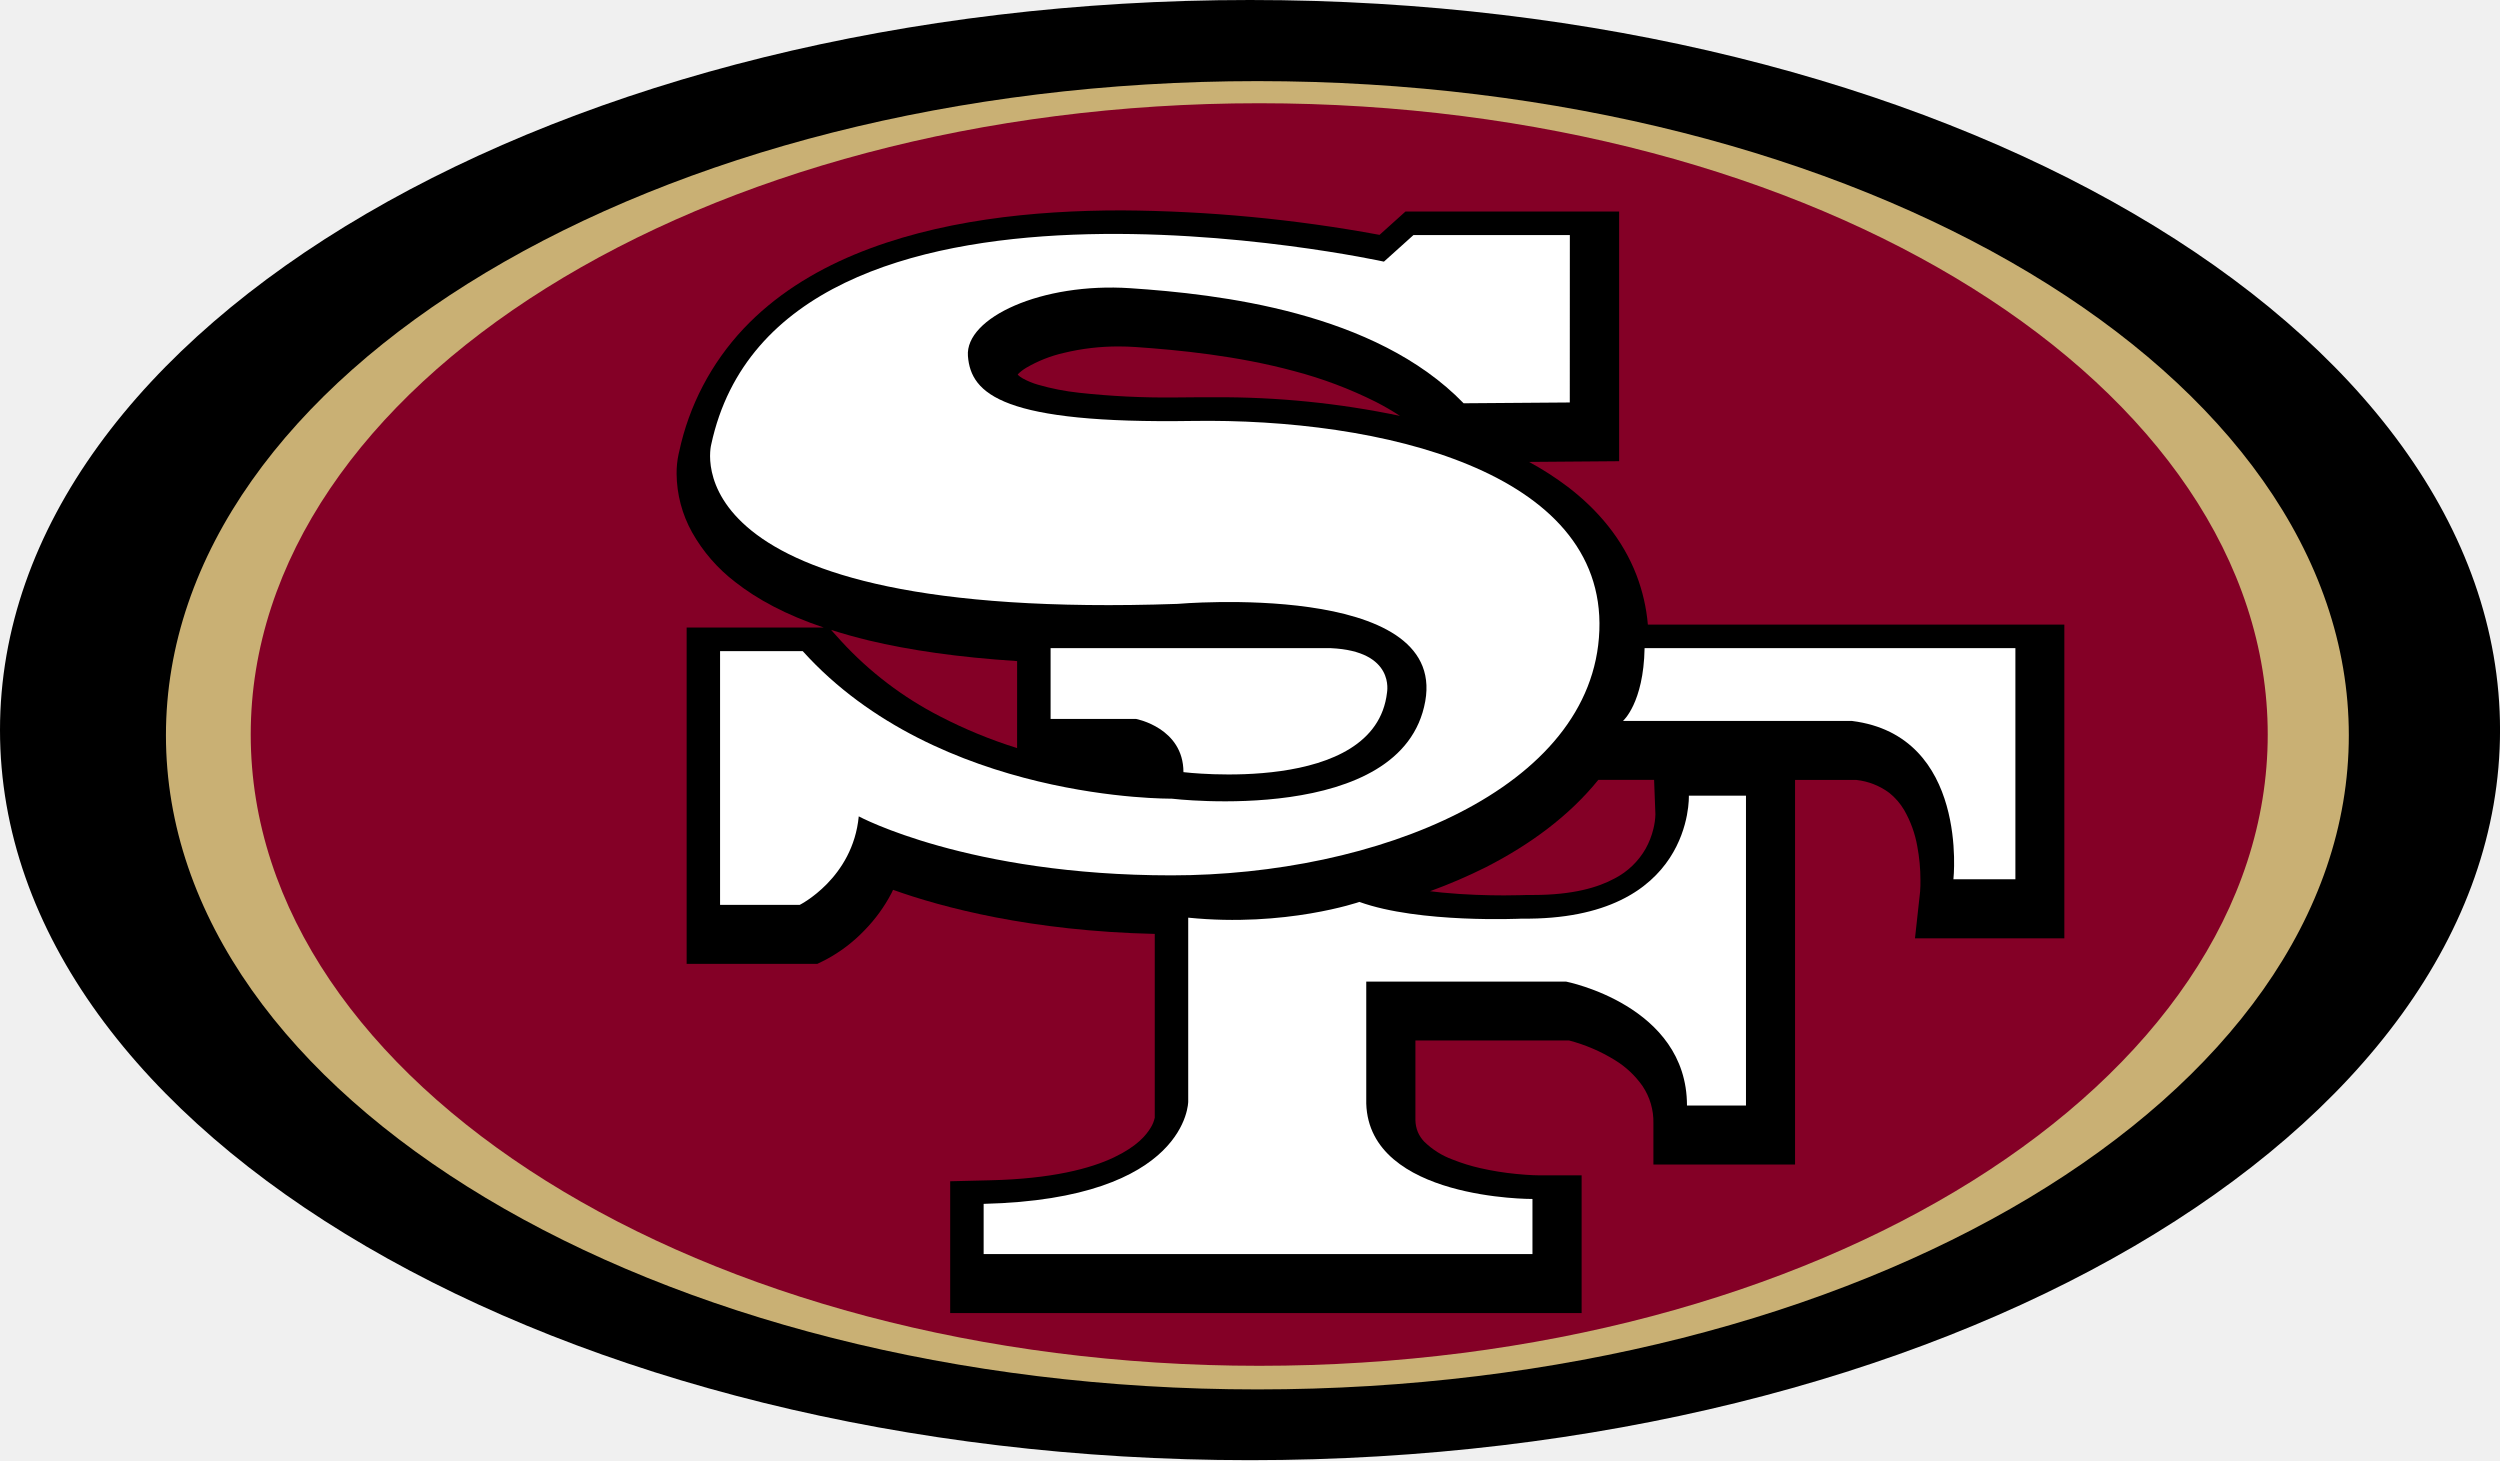
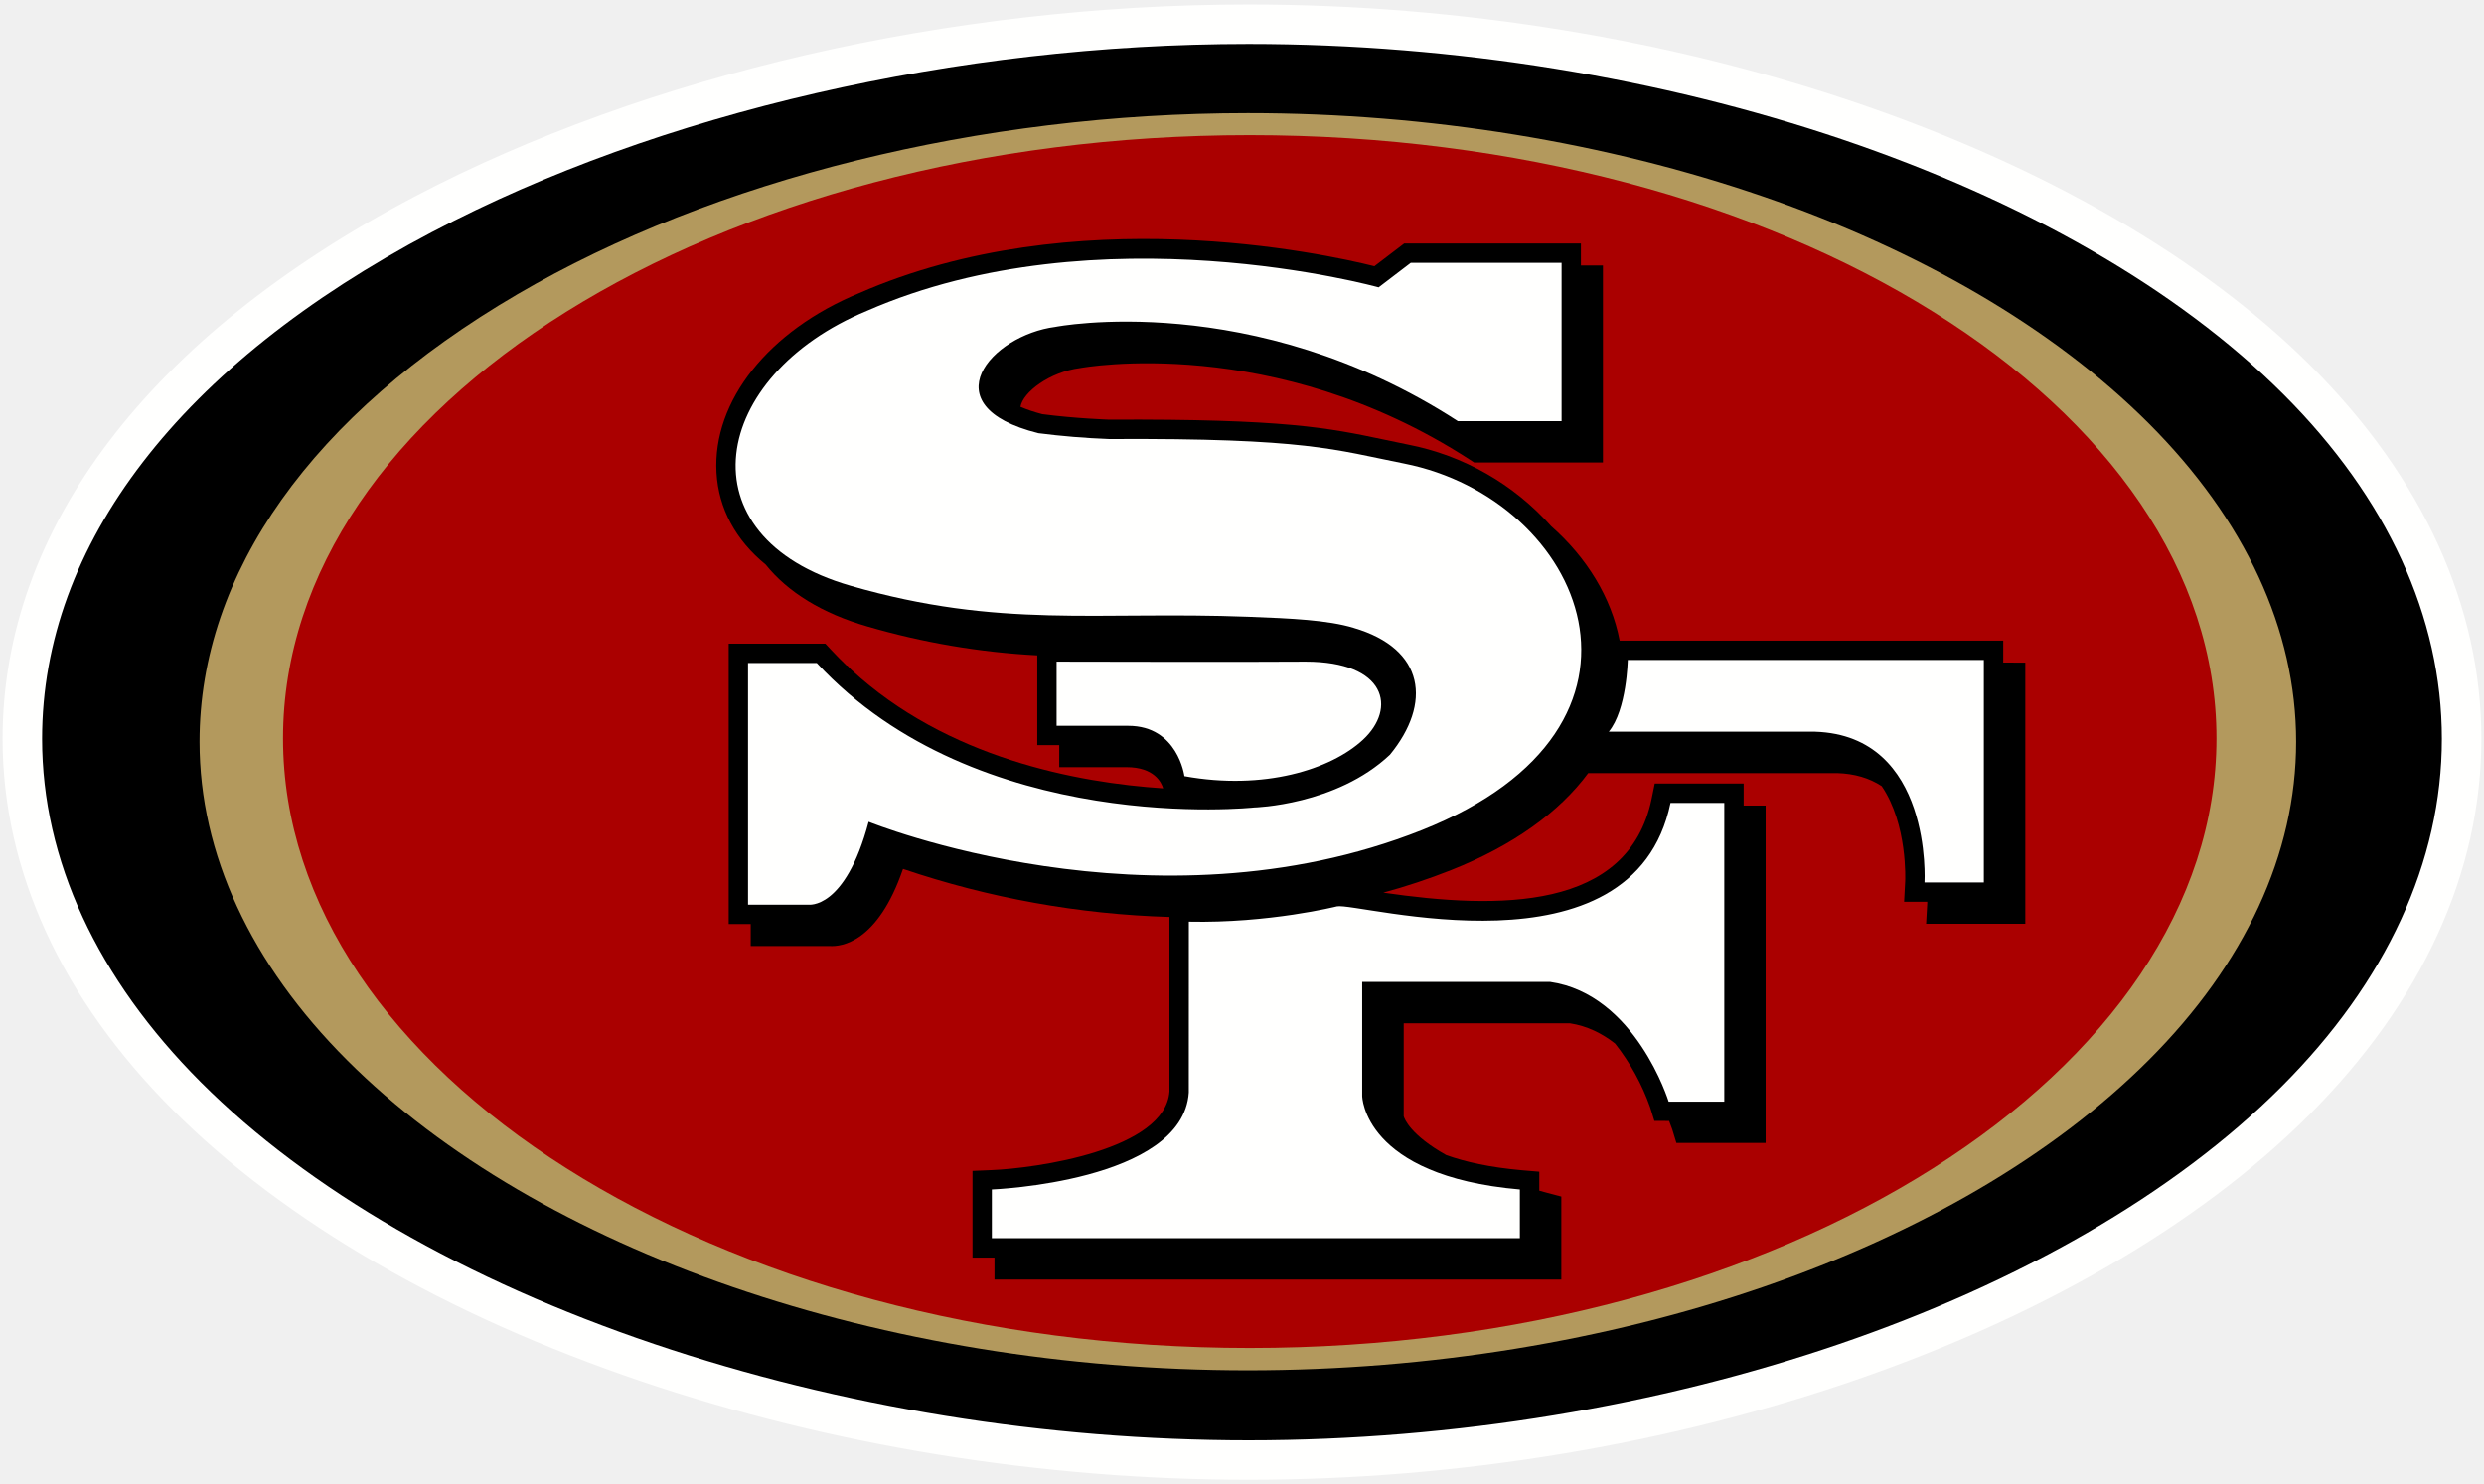
- <svg xmlns="http://www.w3.org/2000/svg" viewBox="0 0 838.57 489.79">
-   <defs>
-     <style>.a{fill:#c9b074;}.b{fill:#840026;}.c,.d{fill:#fff;}.c{fill-rule:evenodd;}</style>
-   </defs>
-   <ellipse cx="419.29" cy="244.89" rx="419.29" ry="244.89" />
-   <ellipse class="a" cx="421.76" cy="246.63" rx="366.1" ry="219.42" />
-   <ellipse class="b" cx="422.38" cy="246.38" rx="338.28" ry="211.75" />
-   <path d="M552.74 209.5a61.16 61.16 0 0 0-3.78-16.5c-4.65-12.14-13-22-23.07-29.69a102.84 102.84 0 0 0-13-8.37l30.21-.24V70.96h-71.67l-8.69 7.82a493.5 493.5 0 0 0-86.41-8.21c-29.7 0-61.9 3.26-89.75 14.83-13.9 5.81-26.78 13.82-37.2 24.88a86.63 86.63 0 0 0-21.57 41.23c0 .09-.06.28-.1.41s0 .17-.06.25a30.29 30.29 0 0 0-.7 6.74 41.08 41.08 0 0 0 5.19 19.64 54.76 54.76 0 0 0 14.52 16.71c7.36 5.78 17 11 29.66 15.24h-46v112.81h43.84l2.93-1.46a51.33 51.33 0 0 0 12.87-9.78 52.77 52.77 0 0 0 9.09-12.52c.18-.34.33-.73.5-1.08 16.56 5.93 46.22 13.84 87.79 14.79v61.64a10.55 10.55 0 0 1-1.34 3.32c-1.5 2.48-4.45 6.23-12.35 10s-20.88 7.19-41.41 7.68l-13.52.33v44.21h211.8v-46.19H516.6c-.17 0-3.42 0-8.06-.48a95.34 95.34 0 0 1-12-1.94 61.74 61.74 0 0 1-9.26-2.87 26.8 26.8 0 0 1-9.61-6.07 10.89 10.89 0 0 1-2.08-3.16 11 11 0 0 1-.82-4V349h51.53a56.46 56.46 0 0 1 15.38 6.59 31.13 31.13 0 0 1 9.28 8.71 21.5 21.5 0 0 1 3.64 12.46v13.86h47.51v-129h20.61a22.62 22.62 0 0 1 11 4.33 21 21 0 0 1 5 5.78 37.24 37.24 0 0 1 4.38 12.08 60.94 60.94 0 0 1 1.07 11.45c0 1.41 0 2.54-.09 3.26 0 .36 0 .62-.06.77v.13l-1.68 15.32h50.1V209.5zm-211.58 41.43a159.73 159.73 0 0 1-25.86-10.64 118.09 118.09 0 0 1-33.13-25.23l-3.41-3.78c4 1.27 8.19 2.47 12.76 3.57 13.54 3.23 29.91 5.63 49.65 6.9zm66.33-117.68h-5.18q-4.28.07-8.23.07a269 269 0 0 1-32.17-1.58 80.92 80.92 0 0 1-13.78-2.71 25.24 25.24 0 0 1-5.08-2.1c-1.55-.93-1.61-1.26-1.65-1.29v-.1a15 15 0 0 1 2.79-2.16 44.57 44.57 0 0 1 12.62-5 77.32 77.32 0 0 1 18.48-2.17c1.84 0 3.71.06 5.59.19 14.45 1 34.12 2.9 53.22 8.08a141.31 141.31 0 0 1 27.39 10.32c2.83 1.45 5.5 3 8.11 4.7a295 295 0 0 0-62.12-6.25zM554.6 278a26.29 26.29 0 0 1-2.6 6.67 25.33 25.33 0 0 1-10.43 10c-5.51 3-14 5.52-27.19 5.53h-2.09c-.55 0-3.49.14-7.81.14-5.43 0-13-.19-20.7-.94-1.37-.13-2.74-.29-4.1-.46a178.38 178.38 0 0 0 18.84-8.11c14.78-7.57 27.81-17.15 37.6-29.24h18.71l.44 11.58a22.52 22.52 0 0 1-.67 4.83z" />
-   <path class="c" d="M526.57 78.85h-52.46l-9.9 8.91s-202.89-44.54-225.65 61.36c0 0-15.83 59.38 156.37 53.44 0 0 90.4-7.92 83.14 32.66-7.52 42.08-85.11 32.67-85.11 32.67s-78.19 1-123.71-49.49h-27.72v85.12h26.72s17.82-8.91 19.8-29.69c0 0 36.62 19.79 104.91 19.79s141.53-28.7 143.51-82.15-73.24-71.26-136.58-70.27-74.23-8.91-75.22-21.77 24.74-24.74 54.43-22.76 82.15 7.92 111.84 38.6l35.61-.27z" />
-   <path class="c" d="M446.4 217.41h-94v23.75h28.7s15.86 2.98 15.86 17.84c0 0 64.33 7.92 68.29-26.72-.05-.02 2.92-13.88-18.85-14.87z" />
-   <path class="d" d="M398.56 307.81v61.69s0 32.66-68.62 34.31v16.83h184.09v-18.47s-54.76.33-55.75-32v-40.92h67s40.58 7.92 40.58 41.57h19.79V266.9h-19.16s1.65 41.9-56.08 41.24c0 0-34.31 1.65-54.43-5.61-.02 0-24.76 8.58-57.42 5.28zm153.08-90.4h124.38v77.53h-20.79s5.28-48.16-34-53.11h-76.85s6.93-5.94 7.26-24.42z" />
+ <svg xmlns="http://www.w3.org/2000/svg" viewBox="9.5 106 480.5 287">
+   <g fill="none">
+     <path d="M0 0h500v500H0z" />
+     <path fill="#fffffe" d="M251.02 392.33c81.74 0 162.28-27.71 205.17-70.61 21.79-21.79 33.3-46.94 33.3-72.76 0-25.64-11.36-50.54-32.85-72.03-42.57-42.56-123.28-70.06-205.62-70.06-57.66 0-116.5 13.57-161.43 37.23C38.28 171.13 10 208.37 10 248.96c0 25.45 11.41 50.3 33 71.87 21.56 21.56 52.9 39.7 90.61 52.46 36.82 12.46 77.43 19.04 117.42 19.04" />
+     <path fill="#000" d="M93.15 150.86c-48.7 25.64-75.51 60.48-75.51 98.1 0 23.38 10.63 46.36 30.75 66.48 20.73 20.73 51.05 38.24 87.66 50.62 36.04 12.19 75.8 18.63 114.97 18.63 79.82 0 158.23-26.84 199.77-68.38 20.32-20.3 31.06-43.6 31.06-67.35 0-23.57-10.58-46.6-30.61-66.63-41.2-41.2-119.8-67.82-200.21-67.82-56.46 0-114 13.25-157.87 36.35" />
+     <path fill="#b3995d" d="M250.88 371.15c70.46 0 137.23-22.99 174.24-60 18.67-18.67 28.54-39.98 28.54-61.63s-9.87-42.96-28.54-61.63c-37.02-37-103.78-60-174.24-60-51.73 0-103.23 12.78-141.3 35.05-39.64 23.2-61.48 53.94-61.48 86.58 0 21.65 9.87 42.96 28.55 61.63 37 37 103.77 60 174.23 60" />
+     <path fill="#a00" d="M251.25 366.83c103.27 0 187-53.5 187-117.96s-83.73-116.72-187-116.72c-103.28 0-187 52.26-187 116.72s83.72 117.96 187 117.96" />
+     <path fill="#000" d="M397.52 234.2H397v-4.25h-74.2c-1.59-8.34-6.38-16.09-13.24-22.13a49.8 49.8 0 0 0-27.72-15.8l-4.62-.96c-10.7-2.25-19.17-4.03-53.2-3.86 0 0-6.54-.22-12.9-1.06q-2.4-.63-4.22-1.42c.47-2.84 5.65-6.74 11.5-7.5.6-.1 37.42-6.88 75.33 17.67l.93.6h24.91v-38.12h-4.26v-4.26h-34.18l-5.77 4.4c-9.84-2.46-58.05-13.01-99.68 5.21-17.5 7.23-28.36 20.87-27.58 34.73.4 6.99 3.74 13.08 9.52 17.8 4.25 5.31 10.94 9.45 19.64 11.96a145 145 0 0 0 32.89 5.6v17.37h4.25v4.26h13c5.39 0 6.78 2.98 7.1 4.1-16.59-1.1-41.81-5.81-60.39-23l-.7-.75h-.13q-1.54-1.47-3.01-3.05l-1.12-1.2h-18.69v54.26h4.26v4.25h15.25c2.24.15 9.32-.63 14.21-14.92a177 177 0 0 0 51.54 9.3v33.76c-.83 11.33-25.8 14.88-34.5 15.22l-3.6.15v16.78h4.25v4.25h109.65v-16.06l-2.8-.74-1.46-.4v-3.67l-3.42-.29c-6.17-.55-10.91-1.61-14.59-2.93-6.9-3.86-8.07-7-8.22-7.5v-18h32.13c3.4.52 6.3 2 8.77 3.94a43 43 0 0 1 6.77 12.32l.82 2.63 2.76.01h.09c.38.97.58 1.58.6 1.61l.81 2.65h17.26v-65.29h-4.25v-4.26h-17.2l-.61 2.98c-4.5 21.7-29.6 21.38-51.9 18.13q6.56-1.77 13.14-4.37c11.95-4.74 20.91-11.2 26.5-18.76h48.16q5.02.16 8.61 2.52c5.05 7.4 4.55 18.31 4.54 18.43l-.21 3.95h4.48v.3l-.22 3.95 3.95.01h15.24v-50.54z" />
+     <path fill="#fffffe" d="M320.7 247.58c3.5-4.25 3.67-13.88 3.67-13.88h68.88v43.05h-11.48s1.64-28.44-21.16-29.17zm-81.23 36.76c15.5.33 28.64-2.96 28.64-2.96 3.95-.87 57.31 14.8 64.53-20.02h10.4v57.8h-10.76s-6.38-20.8-22.97-23.17H273v22.07s.15 15.47 30.5 18.1v9.43H201.36v-9.43s36.93-1.44 38.1-18.76zm31.86-56.86c-4.94-1.5-12.08-1.83-20.3-2.14-29.43-1.13-47.95 2.38-77-6-32.96-9.5-27.04-40.7 3.15-53.19 44.91-19.66 99-4.55 99-4.55l6.21-4.74h29.18v30.63H291.5c-39.75-25.75-77.86-18.24-77.86-18.24-12.4 1.6-24.44 15.28-3.29 20.57a154 154 0 0 0 13.68 1.13c38.38-.2 43.7 2.09 57.07 4.74 34.77 6.89 54 50.85 3.47 70.92-52.18 20.72-107.04-1.6-107.04-1.6-4.55 17.13-11.66 16.04-11.66 16.04H154.2v-46.76h13.3c31.2 33.71 84.61 27.95 84.61 27.95s15.87-.4 26.26-10.21c8.11-9.9 6.83-20.5-7.05-24.55zm-43.58 18.96h-13.86v-12.42c10.74 0 32.66.1 48.16 0 15.6 0 17.68 9.02 11.1 15.12-6.2 5.75-19.17 9.84-34.54 7.04 0 0-1.26-9.74-10.86-9.74" />
+   </g>
</svg>
